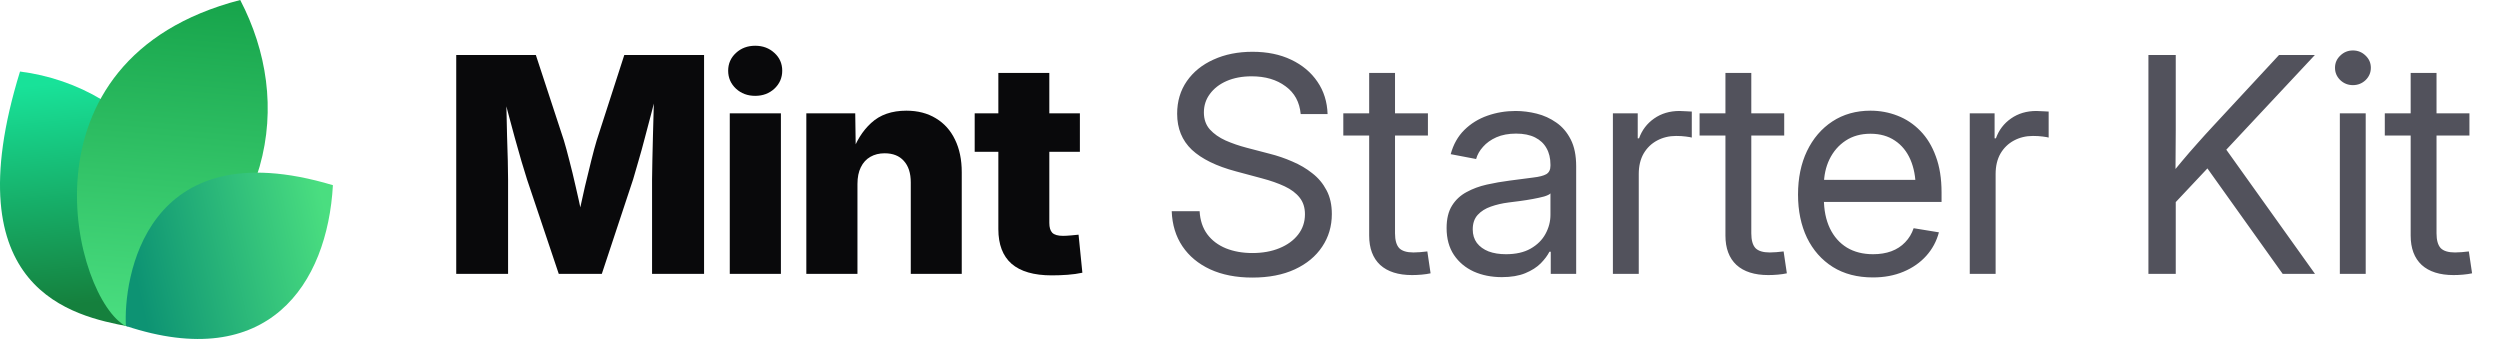
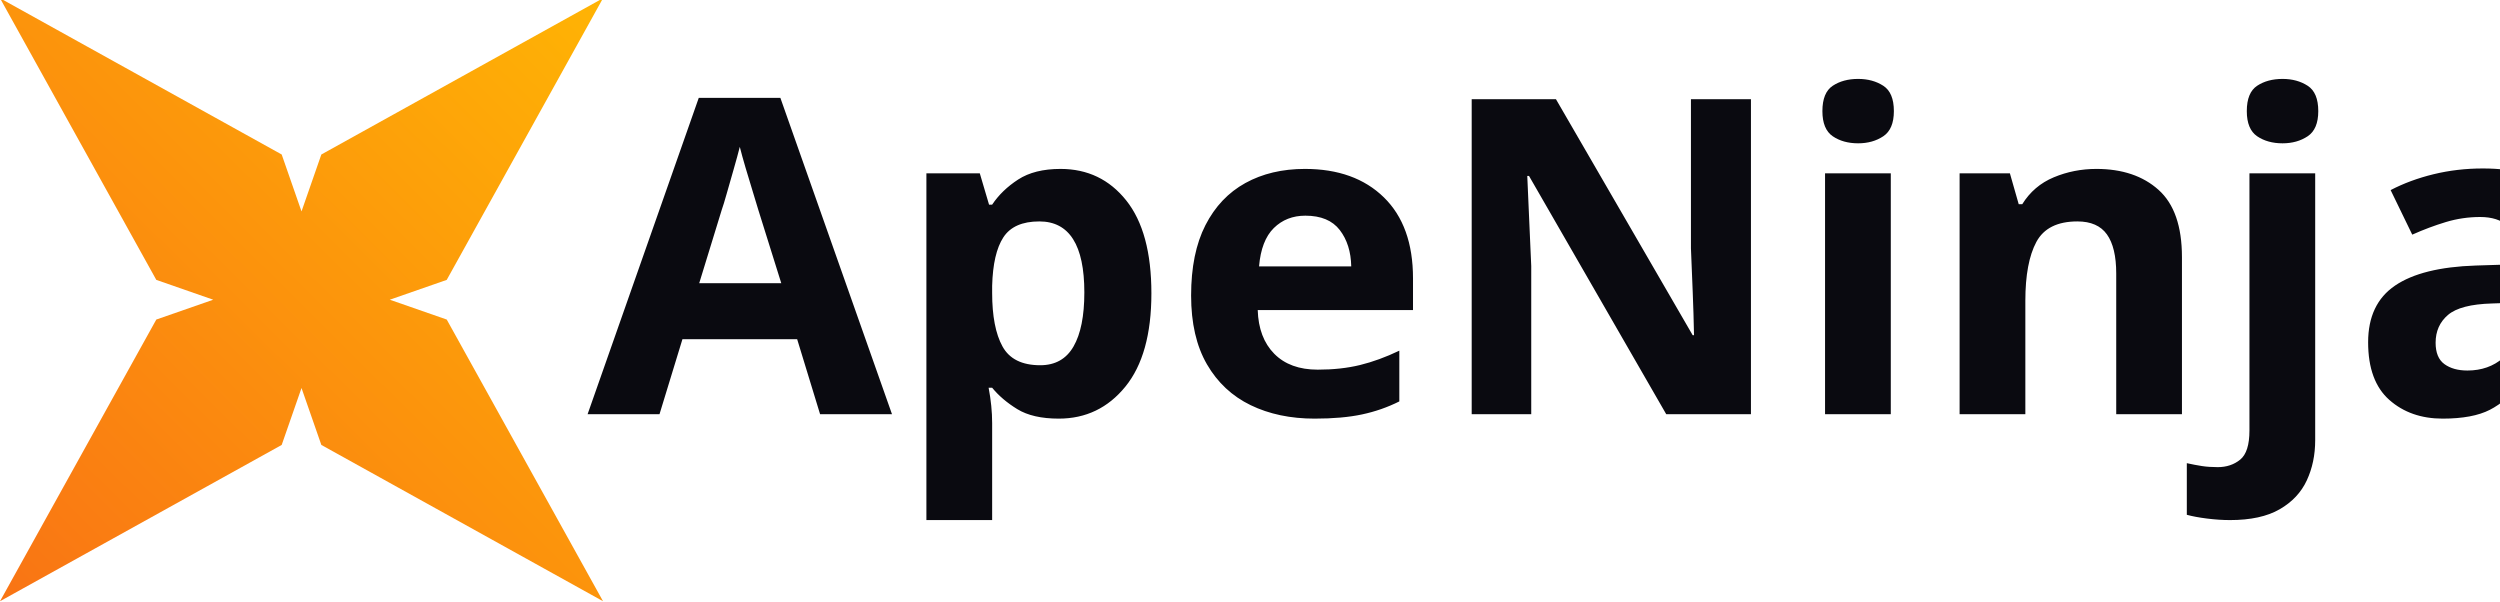
- <svg xmlns="http://www.w3.org/2000/svg" width="177" height="24" viewBox="0 0 177 24" fill="none">
-   <path d="M9.061 23.108C5.268 22.377 -3.391 20.627 1.417 5.064C9.634 6.099 16.973 14.064 9.061 23.108Z" fill="url(#paint0_linear_17557_2020)" />
-   <path d="M8.919 23.094C5.276 21.222 0.784 4.209 17.007 0C20.757 7.193 19.621 16.545 8.919 23.094Z" fill="url(#paint1_linear_17557_2020)" />
-   <path d="M8.914 23.079C8.735 19.882 10.159 9.085 23.57 13.111C23.181 20.123 18.984 26.418 8.914 23.079Z" fill="url(#paint2_linear_17557_2020)" />
-   <path d="M32.301 19.392V3.894H37.938L39.925 9.948C40.036 10.315 40.164 10.787 40.31 11.362C40.462 11.938 40.611 12.552 40.757 13.204C40.91 13.855 41.048 14.483 41.173 15.086C41.305 15.682 41.412 16.192 41.495 16.615H40.695C40.771 16.192 40.871 15.682 40.996 15.086C41.128 14.49 41.267 13.866 41.412 13.214C41.565 12.562 41.714 11.948 41.86 11.373C42.005 10.79 42.133 10.315 42.244 9.948L44.2 3.894H49.848V19.392H46.166V12.704C46.166 12.357 46.173 11.917 46.187 11.383C46.2 10.849 46.214 10.27 46.228 9.646C46.249 9.022 46.266 8.391 46.28 7.753C46.301 7.115 46.311 6.519 46.311 5.964H46.623C46.485 6.561 46.332 7.181 46.166 7.826C45.999 8.471 45.833 9.102 45.666 9.719C45.507 10.336 45.351 10.901 45.198 11.414C45.053 11.928 44.928 12.357 44.824 12.704L42.608 19.392H39.561L37.314 12.704C37.203 12.357 37.072 11.928 36.919 11.414C36.773 10.901 36.614 10.34 36.441 9.729C36.274 9.112 36.104 8.481 35.931 7.836C35.764 7.192 35.608 6.567 35.463 5.964H35.827C35.834 6.512 35.844 7.105 35.858 7.743C35.872 8.374 35.886 9.005 35.9 9.636C35.92 10.26 35.938 10.839 35.952 11.373C35.965 11.907 35.972 12.351 35.972 12.704V19.392H32.301ZM51.668 19.392V8.024H55.288V19.392H51.668ZM53.468 6.786C52.927 6.786 52.473 6.616 52.105 6.276C51.738 5.93 51.554 5.507 51.554 5.007C51.554 4.508 51.738 4.088 52.105 3.749C52.473 3.409 52.927 3.239 53.468 3.239C54.009 3.239 54.463 3.409 54.83 3.749C55.198 4.082 55.382 4.501 55.382 5.007C55.382 5.507 55.198 5.93 54.83 6.276C54.463 6.616 54.009 6.786 53.468 6.786ZM60.708 13.027V19.392H57.088V8.024H60.551L60.593 10.967H60.281C60.593 10.024 61.061 9.268 61.685 8.7C62.309 8.124 63.138 7.836 64.171 7.836C64.975 7.836 65.672 8.017 66.262 8.377C66.851 8.731 67.302 9.234 67.614 9.885C67.933 10.537 68.092 11.307 68.092 12.194V19.392H64.483V12.912C64.483 12.26 64.32 11.754 63.994 11.394C63.675 11.033 63.221 10.853 62.632 10.853C62.25 10.853 61.914 10.936 61.623 11.102C61.332 11.269 61.106 11.515 60.947 11.841C60.787 12.16 60.708 12.555 60.708 13.027ZM76.456 8.024V10.749H69.008V8.024H76.456ZM70.683 5.163H74.292V15.783C74.292 16.102 74.361 16.334 74.5 16.48C74.646 16.625 74.899 16.698 75.259 16.698C75.405 16.698 75.596 16.688 75.831 16.667C76.074 16.646 76.251 16.629 76.362 16.615L76.632 19.309C76.313 19.378 75.963 19.427 75.582 19.455C75.207 19.482 74.836 19.496 74.469 19.496C73.2 19.496 72.25 19.222 71.619 18.674C70.995 18.127 70.683 17.308 70.683 16.22V5.163Z" fill="#09090B" />
-   <path d="M88.667 19.652C87.523 19.652 86.528 19.458 85.682 19.07C84.843 18.681 84.188 18.137 83.716 17.437C83.245 16.736 82.992 15.908 82.957 14.951H84.933C84.968 15.596 85.148 16.14 85.474 16.584C85.8 17.021 86.24 17.354 86.795 17.582C87.35 17.804 87.974 17.915 88.667 17.915C89.388 17.915 90.026 17.801 90.581 17.572C91.143 17.343 91.583 17.024 91.902 16.615C92.228 16.199 92.391 15.717 92.391 15.169C92.391 14.698 92.266 14.306 92.017 13.994C91.767 13.675 91.413 13.408 90.956 13.193C90.498 12.978 89.954 12.787 89.323 12.621L87.502 12.132C86.123 11.765 85.082 11.255 84.382 10.603C83.689 9.944 83.342 9.095 83.342 8.055C83.342 7.174 83.571 6.404 84.028 5.746C84.486 5.087 85.117 4.577 85.921 4.217C86.726 3.849 87.645 3.666 88.678 3.666C89.718 3.666 90.63 3.853 91.413 4.227C92.204 4.602 92.824 5.122 93.275 5.787C93.726 6.446 93.965 7.209 93.993 8.076H92.089C92.013 7.23 91.656 6.574 91.018 6.11C90.387 5.638 89.586 5.403 88.615 5.403C87.95 5.403 87.36 5.513 86.847 5.735C86.341 5.957 85.946 6.262 85.661 6.651C85.377 7.032 85.235 7.469 85.235 7.961C85.235 8.447 85.377 8.849 85.661 9.168C85.946 9.48 86.317 9.74 86.774 9.948C87.232 10.149 87.724 10.319 88.251 10.457L89.884 10.884C90.439 11.023 90.977 11.206 91.496 11.435C92.023 11.657 92.495 11.934 92.911 12.267C93.334 12.593 93.67 12.995 93.92 13.474C94.17 13.945 94.294 14.504 94.294 15.149C94.294 16.015 94.066 16.788 93.608 17.468C93.157 18.148 92.512 18.681 91.673 19.07C90.834 19.458 89.832 19.652 88.667 19.652ZM101.097 8.024V9.594H95.106V8.024H101.097ZM96.937 5.163H98.767V16.521C98.767 17 98.865 17.347 99.059 17.562C99.26 17.77 99.6 17.874 100.078 17.874C100.21 17.874 100.366 17.867 100.546 17.853C100.733 17.832 100.903 17.815 101.056 17.801L101.285 19.351C101.097 19.392 100.886 19.423 100.65 19.444C100.414 19.465 100.189 19.475 99.974 19.475C98.996 19.475 98.244 19.236 97.717 18.758C97.197 18.272 96.937 17.579 96.937 16.677V5.163ZM106.33 19.621C105.595 19.621 104.932 19.489 104.343 19.226C103.754 18.955 103.285 18.564 102.939 18.05C102.592 17.53 102.419 16.896 102.419 16.147C102.419 15.495 102.547 14.965 102.804 14.556C103.06 14.146 103.403 13.828 103.833 13.599C104.263 13.363 104.742 13.186 105.269 13.068C105.796 12.95 106.333 12.857 106.881 12.787C107.574 12.69 108.132 12.617 108.555 12.569C108.978 12.52 109.287 12.441 109.481 12.33C109.675 12.212 109.772 12.014 109.772 11.737V11.654C109.772 11.203 109.679 10.815 109.492 10.489C109.311 10.163 109.041 9.91 108.68 9.729C108.32 9.549 107.872 9.459 107.338 9.459C106.805 9.459 106.34 9.546 105.945 9.719C105.556 9.892 105.241 10.118 104.998 10.395C104.755 10.665 104.593 10.953 104.509 11.258L102.71 10.915C102.897 10.222 103.22 9.65 103.677 9.199C104.135 8.748 104.679 8.412 105.31 8.19C105.941 7.968 106.607 7.857 107.307 7.857C107.8 7.857 108.295 7.92 108.795 8.044C109.301 8.169 109.765 8.381 110.188 8.679C110.611 8.97 110.951 9.369 111.208 9.875C111.464 10.374 111.593 11.005 111.593 11.768V19.392H109.793V17.822H109.7C109.568 18.085 109.363 18.359 109.086 18.643C108.809 18.921 108.444 19.153 107.994 19.34C107.543 19.527 106.988 19.621 106.33 19.621ZM106.621 17.998C107.321 17.998 107.904 17.867 108.368 17.603C108.84 17.333 109.19 16.986 109.419 16.563C109.654 16.133 109.772 15.682 109.772 15.211V13.692C109.703 13.769 109.554 13.841 109.325 13.911C109.096 13.973 108.829 14.032 108.524 14.088C108.226 14.143 107.921 14.192 107.609 14.233C107.304 14.275 107.033 14.309 106.798 14.337C106.354 14.393 105.938 14.49 105.549 14.628C105.168 14.76 104.86 14.954 104.624 15.211C104.388 15.467 104.27 15.811 104.27 16.241C104.27 16.615 104.367 16.934 104.561 17.198C104.762 17.461 105.04 17.662 105.393 17.801C105.747 17.933 106.156 17.998 106.621 17.998ZM114.193 19.392V8.024H115.951V9.792H116.045C116.253 9.209 116.61 8.741 117.116 8.388C117.622 8.034 118.219 7.857 118.905 7.857C119.058 7.857 119.217 7.864 119.384 7.878C119.55 7.885 119.682 7.892 119.779 7.899V9.74C119.716 9.719 119.578 9.695 119.363 9.667C119.155 9.639 118.922 9.625 118.666 9.625C118.174 9.625 117.726 9.733 117.324 9.948C116.922 10.163 116.603 10.471 116.367 10.874C116.138 11.276 116.024 11.758 116.024 12.319V19.392H114.193ZM126.322 8.024V9.594H120.33V8.024H126.322ZM122.161 5.163H123.992V16.521C123.992 17 124.089 17.347 124.283 17.562C124.484 17.77 124.824 17.874 125.302 17.874C125.434 17.874 125.59 17.867 125.77 17.853C125.958 17.832 126.127 17.815 126.28 17.801L126.509 19.351C126.322 19.392 126.11 19.423 125.874 19.444C125.639 19.465 125.413 19.475 125.198 19.475C124.221 19.475 123.468 19.236 122.941 18.758C122.421 18.272 122.161 17.579 122.161 16.677V5.163ZM132.604 19.642C131.502 19.642 130.555 19.396 129.765 18.903C128.974 18.404 128.364 17.714 127.934 16.834C127.511 15.946 127.3 14.927 127.3 13.775C127.3 12.611 127.511 11.584 127.934 10.697C128.364 9.802 128.964 9.102 129.734 8.596C130.51 8.089 131.408 7.836 132.428 7.836C133.1 7.836 133.738 7.954 134.341 8.19C134.952 8.426 135.489 8.783 135.954 9.261C136.425 9.74 136.793 10.343 137.056 11.071C137.327 11.792 137.462 12.645 137.462 13.63V14.296H128.433V12.735H136.463L135.631 13.297C135.631 12.541 135.506 11.876 135.257 11.3C135.007 10.725 134.643 10.277 134.165 9.958C133.686 9.632 133.107 9.469 132.428 9.469C131.748 9.469 131.162 9.632 130.67 9.958C130.177 10.284 129.796 10.725 129.526 11.279C129.262 11.827 129.13 12.441 129.13 13.12V14.046C129.13 14.864 129.273 15.572 129.557 16.168C129.841 16.757 130.243 17.211 130.763 17.53C131.283 17.842 131.901 17.998 132.615 17.998C133.093 17.998 133.523 17.929 133.905 17.79C134.293 17.645 134.619 17.433 134.882 17.156C135.153 16.879 135.354 16.546 135.486 16.157L137.275 16.449C137.108 17.08 136.81 17.634 136.38 18.113C135.95 18.591 135.413 18.966 134.768 19.236C134.123 19.507 133.402 19.642 132.604 19.642ZM139.459 19.392V8.024H141.217V9.792H141.311C141.519 9.209 141.876 8.741 142.382 8.388C142.888 8.034 143.485 7.857 144.171 7.857C144.324 7.857 144.483 7.864 144.649 7.878C144.816 7.885 144.948 7.892 145.045 7.899V9.74C144.982 9.719 144.844 9.695 144.629 9.667C144.421 9.639 144.188 9.625 143.932 9.625C143.439 9.625 142.992 9.733 142.59 9.948C142.188 10.163 141.869 10.471 141.633 10.874C141.404 11.276 141.29 11.758 141.29 12.319V19.392H139.459ZM153.429 14.961V12.715C153.783 12.257 154.136 11.82 154.49 11.404C154.844 10.981 155.204 10.565 155.572 10.156C155.939 9.74 156.314 9.327 156.695 8.918L161.355 3.894H163.893L157.277 10.967H157.184L153.429 14.961ZM152.108 19.392V3.894H154.043V9.241L154.022 12.559L154.043 13.505V19.392H152.108ZM161.615 19.392L155.967 11.477L157.173 9.969L163.903 19.392H161.615ZM165.661 19.392V8.024H167.492V19.392H165.661ZM166.587 6.027C166.24 6.027 165.942 5.909 165.692 5.673C165.443 5.43 165.318 5.139 165.318 4.799C165.318 4.459 165.443 4.172 165.692 3.936C165.942 3.693 166.24 3.572 166.587 3.572C166.934 3.572 167.232 3.693 167.482 3.936C167.731 4.172 167.856 4.459 167.856 4.799C167.856 5.139 167.731 5.43 167.482 5.673C167.232 5.909 166.934 6.027 166.587 6.027ZM174.836 8.024V9.594H168.844V8.024H174.836ZM170.675 5.163H172.506V16.521C172.506 17 172.603 17.347 172.797 17.562C172.998 17.77 173.338 17.874 173.816 17.874C173.948 17.874 174.104 17.867 174.284 17.853C174.472 17.832 174.641 17.815 174.794 17.801L175.023 19.351C174.836 19.392 174.624 19.423 174.388 19.444C174.153 19.465 173.927 19.475 173.712 19.475C172.735 19.475 171.982 19.236 171.455 18.758C170.935 18.272 170.675 17.579 170.675 16.677V5.163Z" fill="#52525C" />
+ <svg xmlns="http://www.w3.org/2000/svg" id="Layer_1" data-name="Layer 1" viewBox="0 0 1979.04 475.94">
  <defs>
-     <linearGradient id="paint0_linear_17557_2020" x1="3.776" y1="5.916" x2="5.232" y2="21.559" gradientUnits="userSpaceOnUse">
-       <stop stop-color="#18E299" />
-       <stop offset="1" stop-color="#15803D" />
-     </linearGradient>
-     <linearGradient id="paint1_linear_17557_2020" x1="12.171" y1="-0.718" x2="10.19" y2="22.983" gradientUnits="userSpaceOnUse">
-       <stop stop-color="#16A34A" />
-       <stop offset="1" stop-color="#4ADE80" />
-     </linearGradient>
-     <linearGradient id="paint2_linear_17557_2020" x1="23.133" y1="15.353" x2="9.338" y2="18.52" gradientUnits="userSpaceOnUse">
-       <stop stop-color="#4ADE80" />
-       <stop offset="1" stop-color="#0D9373" />
+     <style>
+       .cls-1 {
+         fill: url(#linear-gradient);
+         stroke-width: 0px;
+       }
+ 
+       .cls-2 {
+         fill: #0a0a10;
+         font-family: VisbyRoundCF-Bold, 'Visby Round CF';
+         font-size: 349.23px;
+         font-weight: 700;
+       }
+     </style>
+     <linearGradient id="linear-gradient" x1="478.5" y1="-4.57" x2="10.19" y2="467.67" gradientUnits="userSpaceOnUse">
+       <stop offset="0" stop-color="#ffb404" />
+       <stop offset="1" stop-color="#f97514" />
    </linearGradient>
  </defs>
+   <polygon class="cls-1" points="477.37 475.94 353.64 252.96 308.57 237.26 353.64 221.56 477.37 -1.43 386.86 48.79 254.38 122.3 238.68 167.37 222.99 122.3 0 -1.43 123.73 221.56 168.79 237.26 123.73 252.96 0 475.94 222.99 352.22 238.68 307.15 254.38 352.22 477.37 475.94" />
+   <text class="cls-2" transform="translate(465.15 327.89)">
+     <tspan x="0" y="0">ApeNinja</tspan>
+   </text>
</svg>
